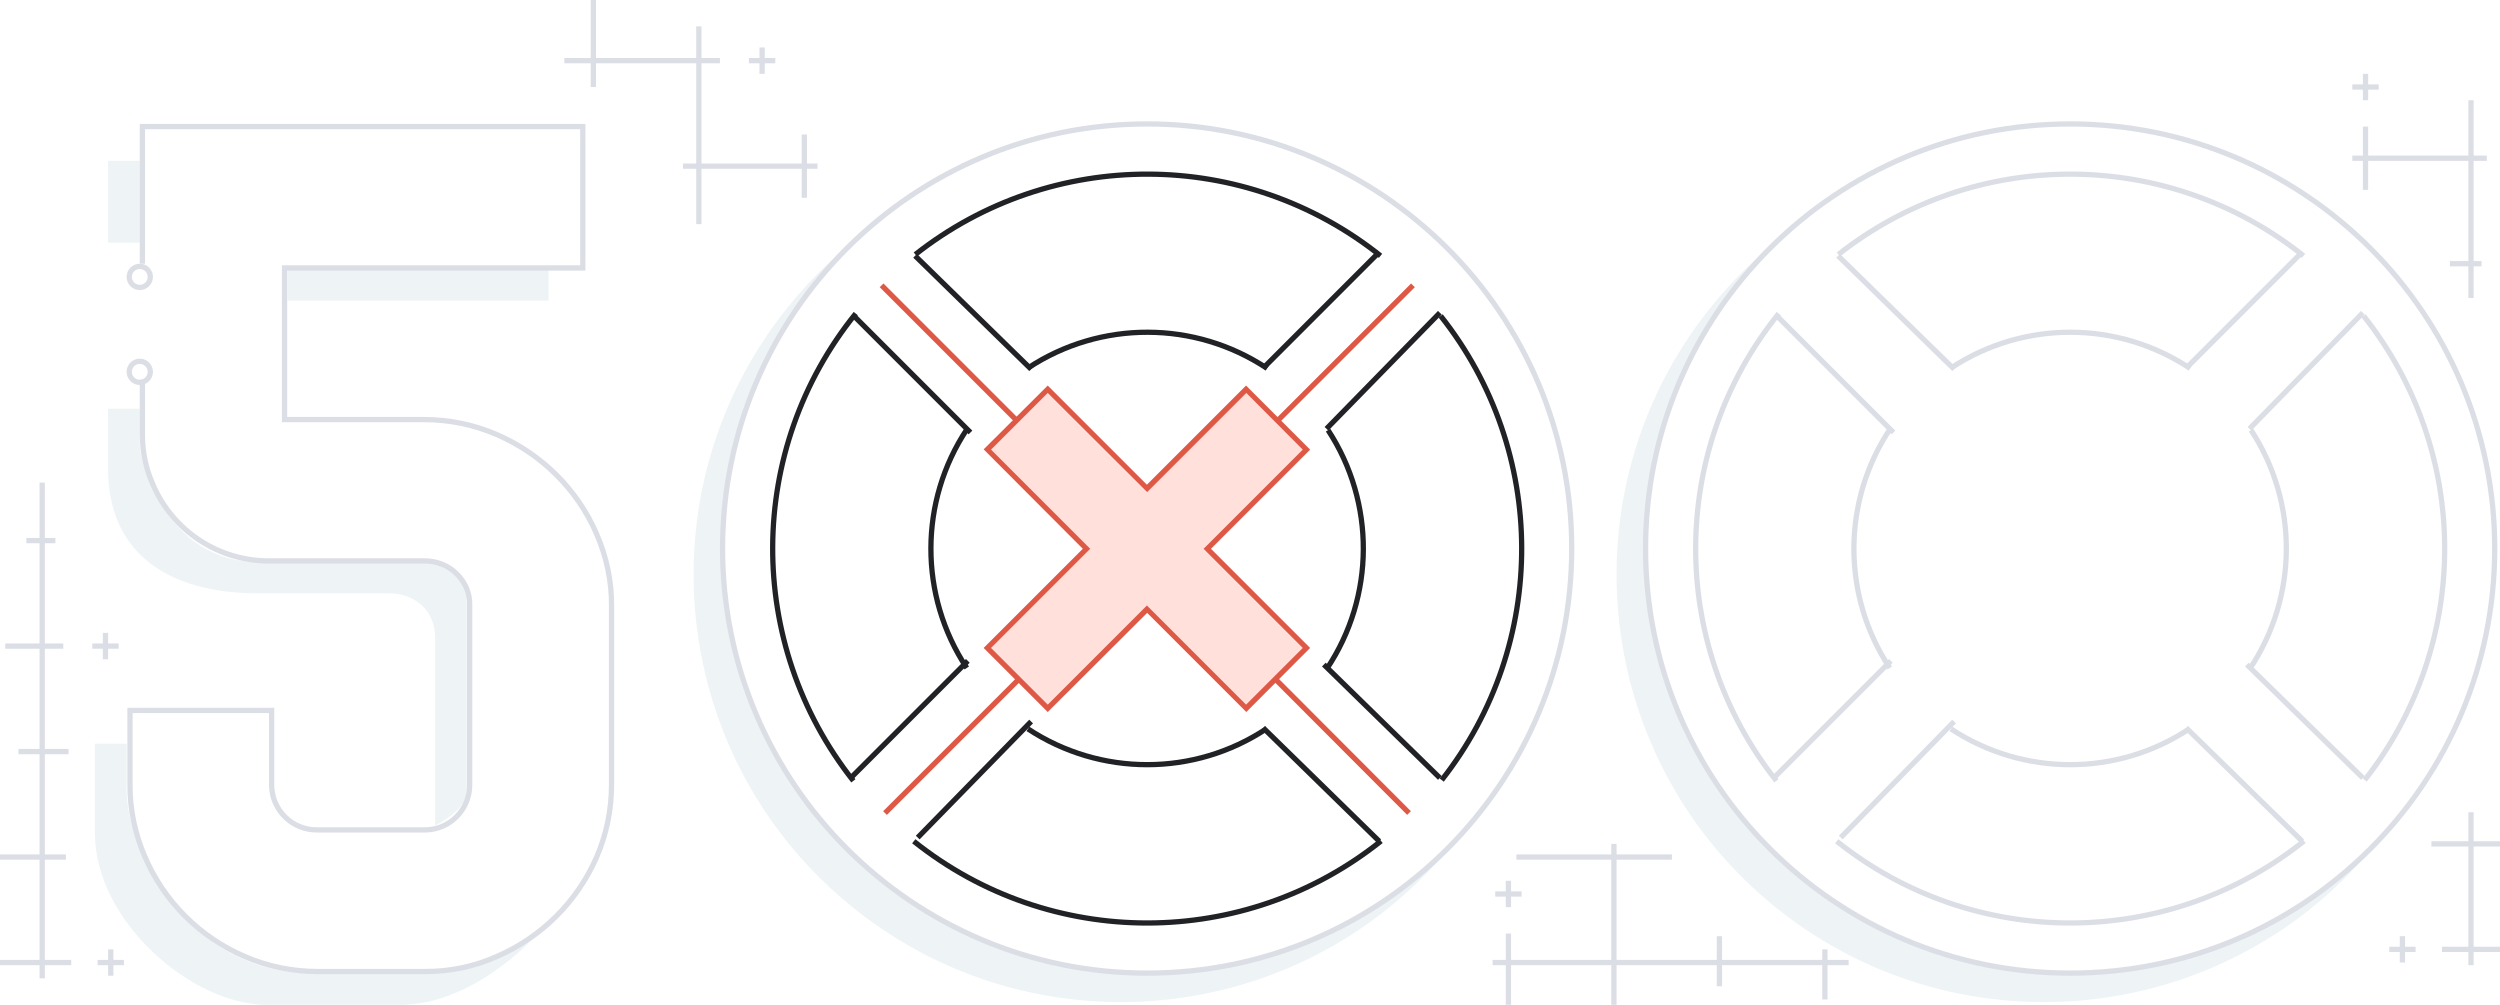
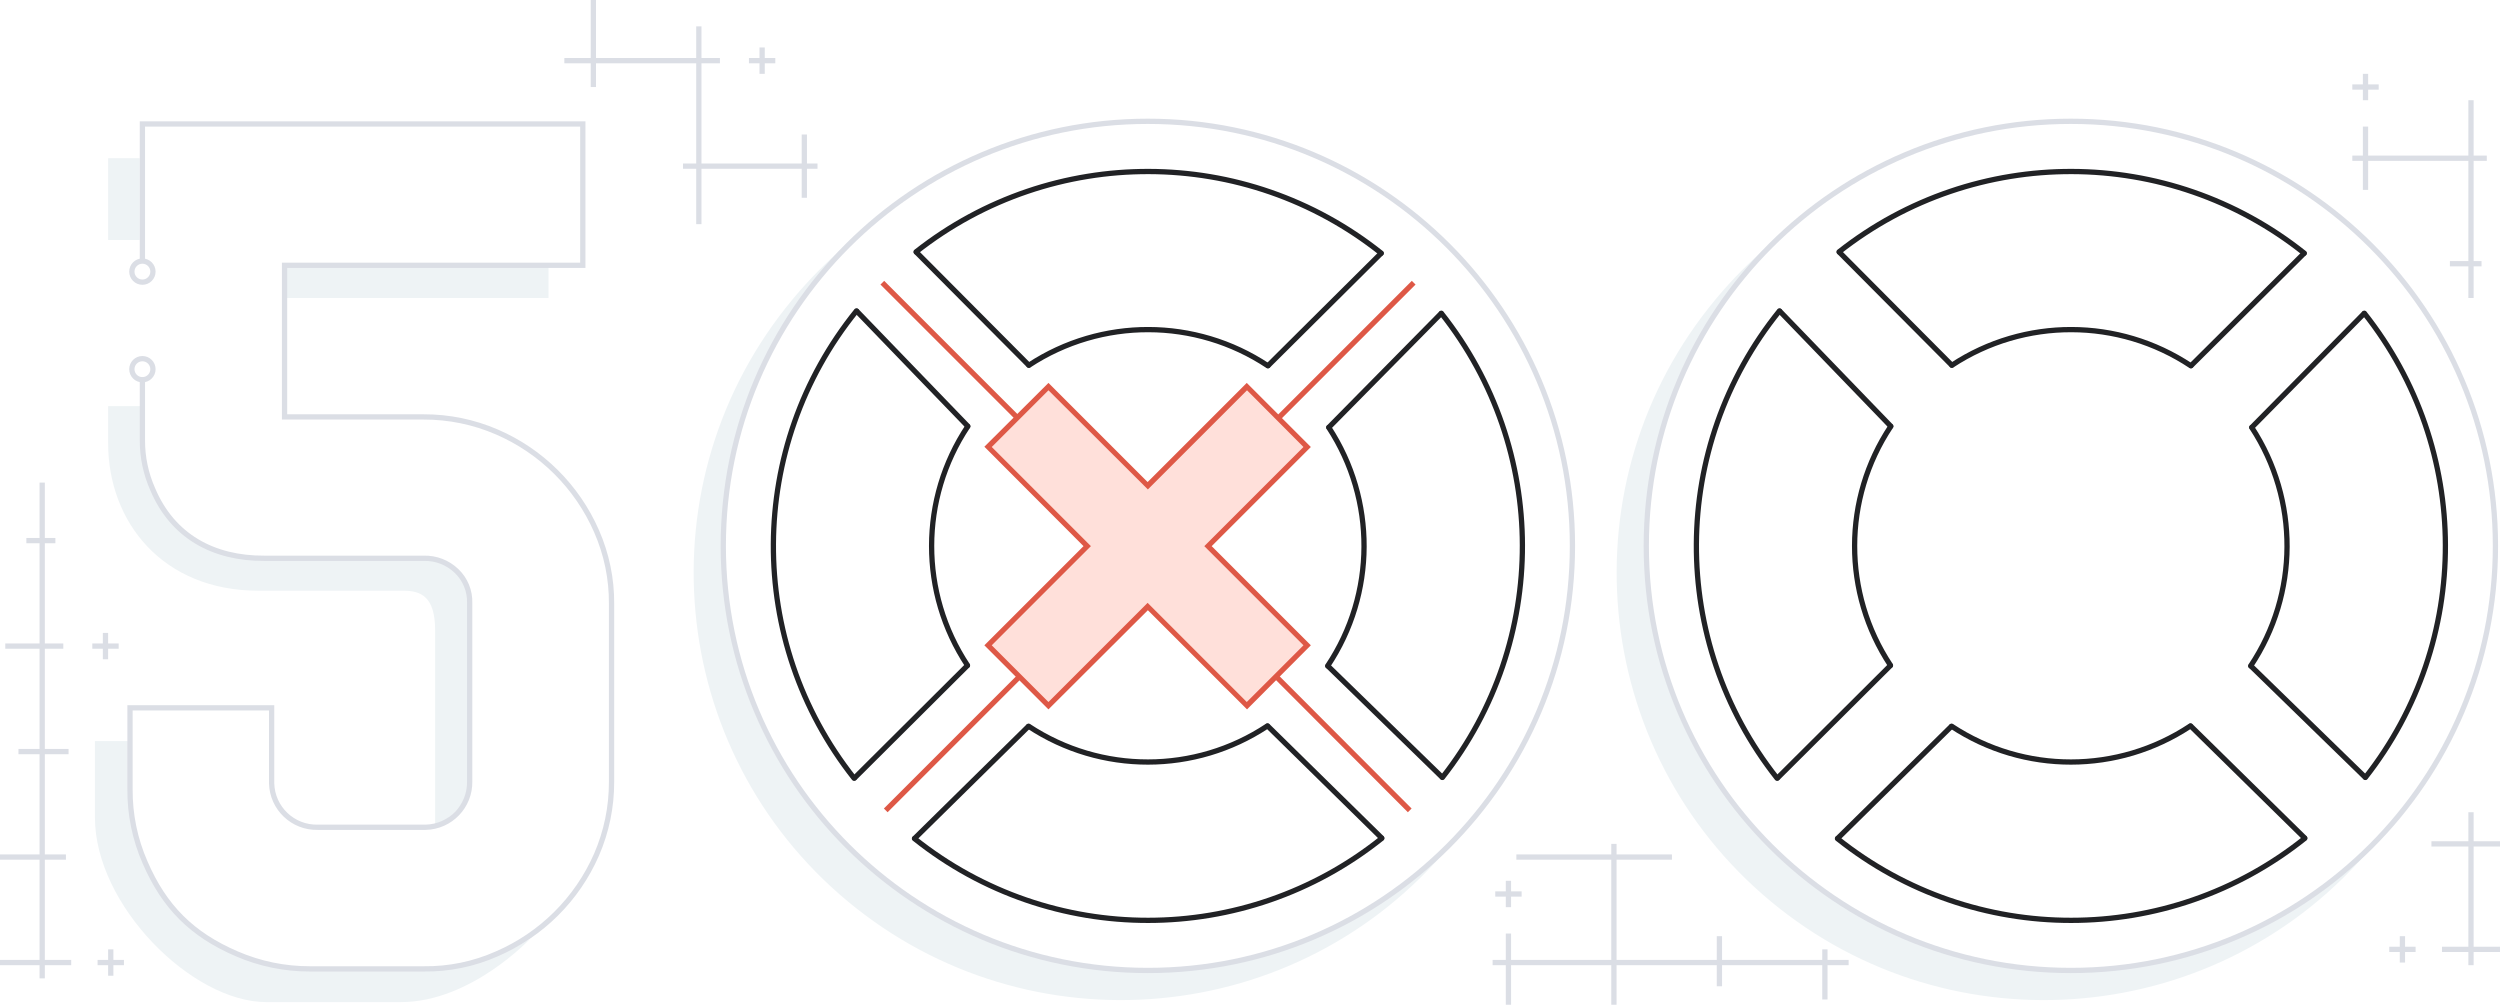
- <svg xmlns="http://www.w3.org/2000/svg" version="1.1" id="Слой_1" x="0" y="0" viewBox="0 0 948 381" xml:space="preserve">
-   <style>.st0{fill:#eef3f5}.st1{stroke:#dbdee5;stroke-width:2}.st1,.st2{fill:none}.st3,.st6{fill:none;stroke:#de5846;stroke-width:2}.st6{stroke:#212225}.st7{fill:#dbdee5}</style>
-   <g id="_500" transform="translate(-430 -224)">
-     <g id="_5">
-       <path id="Фигура_860" class="st0" d="M531 605c-28.2 0-65-31.7-65-65v-34h12v17c0 25.2 24.3 70 70 70h44c21.1 0 39-12 39-12s-22.4 24-49 24h-51zm64-139c0-12.7-10.3-17-17-17h-50c-36.2 0-57-16.9-57-47v-23h12v14c0 7.2 11.2 44 44 44h60c12 0 20 5.4 20 16v71c0 7.4-12 13-12 13v-71zm-56-128v-12h99v12h-99zm-68-22v-31h12v31h-12z" />
-       <path id="_5_копия" class="st1" d="M484 368v21c0 6.4 1.3 12.7 3.9 18.5 7.5 17.8 25 29.3 44.3 29.2h58.5c4.6-.1 9.1 1.6 12.4 4.8 3.3 3.2 5.2 7.6 5 12.2v67.6c.2 9.5-7.4 17.3-16.8 17.4h-40.8c-9.5.2-17.3-7.3-17.5-16.8v-28.5h-53.7v27.9c-.1 9.5 1.9 19 5.7 27.7 7.3 16.9 20.8 30.4 37.8 37.7 8.7 3.8 18.2 5.7 27.7 5.7h40.2c9.5.1 19-1.8 27.7-5.7a72.69 72.69 0 0037.8-37.6c3.8-8.7 5.7-18.1 5.7-27.6V454c.1-9.5-1.9-18.9-5.7-27.6-7.3-16.9-20.9-30.3-37.8-37.6-8.7-3.8-18.2-5.7-27.7-5.7h-52.8v-57.5H651V272H484v52" />
-       <g id="Эллипс_862" transform="translate(478 324)">
-         <circle class="st2" cx="5" cy="5" r="5" />
-         <circle class="st1" cx="5" cy="5" r="4" />
-       </g>
-       <g id="Эллипс_862_копия" transform="translate(478 360)">
-         <circle class="st2" cx="5" cy="5" r="5" />
-         <circle class="st1" cx="5" cy="5" r="4" />
-       </g>
+ <svg xmlns="http://www.w3.org/2000/svg" width="948" height="381">
+   <path d="M611 381v-15h-38v15h-2v-15h-5v-2h5v-10h2v10h38v-38h-36v-2h36v-4h2v4h21v2h-21v38h38v-9h2v9h38v-4h2v4h8v2h-8v13h-2v-13h-38v8h-2v-8h-38v15zm-40-37v-4h-4v-2h4v-4h2v4h4v2h-4v4zm365 22v-5h-10v-2h10v-38h-14v-2h14v-11h2v11h10v2h-10v38h10v2h-10v5zm-26-1v-4h-4v-2h4v-4h2v4h4v2h-4v4zm26-252v-12h-7v-2h7V61h-38v11h-2V61h-4v-2h4V48h2v11h38V38h2v21h5v2h-5v38h3v2h-3v12zm-40-75v-4h-4v-2h4v-4h2v4h4v2h-4v4zM15 371v-5H0v-2h15v-38H0v-2h15v-38H7v-2h8v-38H2v-2h13v-38h-5v-2h5v-21h2v21h4v2h-4v38h7v2h-7v38h9v2h-9v38h8v2h-8v38h10v2H17v5zm26-1v-4h-4v-2h4v-4h2v4h4v2h-4v4zm-2-120v-4h-4v-2h4v-4h2v4h4v2h-4v4zM264 85V64h-5v-2h5V24h-38v9h-2v-9h-10v-2h10V0h2v22h38V10h2v12h7v2h-7v38h38V51h2v11h4v2h-4v11h-2V64h-38v21zm24-57v-4h-4v-2h4v-4h2v4h4v2h-4v4z" fill="#dbdee5" />
+   <path d="M101 380c-28.2 0-65-36.7-65-70v-29h13l.607 20.828C49.607 329.405 72.3 368 118 368h44c21.1 0 39-12 39-12s-22.4 24-49 24zm64-141c0-12.7-5.3-15-12-15H98c-36.2 0-57-25.9-57-56v-14h13v14c0 10.631 10.2 44 43 44h60c12 0 21 5.3 21 15.9l-.082 70.248C177.918 305.548 165 314 165 314zm-57-126v-12h100v12zM41 91V60h12v31z" fill="#eef3f5" />
+   <path d="M54 143v24a45.163 45.163 0 003.9 18.5c7.5 17.8 23 26.3 42.3 26.2h60.5a17.281 17.281 0 0112.4 4.8 16.079 16.079 0 015 12.2v67.6a17.075 17.075 0 01-16.7 17.4h-40.9A17.1 17.1 0 01103 297v-28.6H49.3v30.9A67.709 67.709 0 0055 327c7.3 16.9 17.8 27.4 34.8 34.7a69.38 69.38 0 0027.7 5.7h43.2a66.12 66.12 0 0027.7-5.7 72.689 72.689 0 0037.8-37.6 68.905 68.905 0 005.7-27.6V229a67.247 67.247 0 00-5.7-27.6 72.69 72.69 0 00-37.8-37.6 69.38 69.38 0 00-27.7-5.7h-52.8v-57.5H221V47H54v52" fill="none" stroke="#dbdee5" stroke-width="2" />
+   <g transform="translate(48 99)" fill="none">
+     <circle cx="5" cy="5" r="5" />
+     <circle cx="4" cy="4" r="4" transform="translate(2)" stroke="#dbdee5" stroke-width="2" />
+   </g>
+   <g transform="translate(48 135)" fill="none">
+     <circle cx="5" cy="5" r="5" />
+     <circle cx="4" cy="4" r="4" transform="translate(2 1)" stroke="#dbdee5" stroke-width="2" />
+   </g>
+   <path d="M274.27 209c0 103.8 91.1 159 161 159 30.3 0 83.7-13.3 114.4-47.2-57.2 68.8-159.3 78.2-228.2 21-68.8-57.2-78.2-159.3-21-228.2.2-.2.3-.4.5-.6a164.931 164.931 0 0119.5-19.7c-7.2 7.9-46.2 46.1-46.2 115.7z" fill="#eef3f5" />
+   <g transform="translate(273.27 45)" fill="none">
+     <circle cx="162" cy="162" r="162" />
+     <circle cx="161" cy="161" r="161" transform="translate(1 1)" stroke="#dbdee5" stroke-width="2" />
+   </g>
+   <path d="M536.07 107.2l-51.2 51.2m-98.3 98.2l-50.7 50.7m198.7 0l-50.3-50.4m-98.2-98.2l-51.5-51.5" fill="none" stroke="#de5846" stroke-width="2" />
+   <path d="M472.87 267.6l-36.9-36.9-.7-.7-.7.7-36.9 36.9-22.9-22.9 36.9-36.9.7-.7-.7-.7-36.9-36.9 22.9-22.9 36.9 36.9.7.7.7-.7 36.9-36.9 22.9 22.9-36.9 36.9-.7.7.7.7 36.9 36.9z" fill="#ffe0da" />
+   <path d="M397.57 148l-21.5 21.5 36.2 36.2 1.4 1.4-1.4 1.4-36.2 36.2 21.5 21.5 36.2-36.2 1.4-1.4 1.4 1.4 36.2 36.2 21.5-21.5-36.2-36.2-1.4-1.4 1.4-1.4 36.2-36.2-21.4-21.5-36.2 36.2-1.4 1.4-1.4-1.4-36.3-36.2m0-2.8l37.6 37.6 37.6-37.6 24.3 24.3-37.6 37.6 37.6 37.6-24.2 24.3-37.6-37.6-37.7 37.6-24.3-24.3 37.6-37.6-37.6-37.7z" fill="#de5846" />
+   <g data-name="Сгруппировать 893" fill="none" stroke="#212225" stroke-linecap="round" stroke-width="2">
+     <path d="M546.57 118.8a142.11 142.11 0 01.4 176m-23 23.1a141.933 141.933 0 01-177.2.1m-22.9-22.9a141.935 141.935 0 01.9-177.2m22.6-22.4a142 142 0 01176.4.5m-19.9 66.1a82.038 82.038 0 01-.4 90.4m-22.9 22.8a82.015 82.015 0 01-90.5.1m-23.2-23.1a81.993 81.993 0 01.1-90.6m23.2-23.2a82.181 82.181 0 0190.6.2" />
+     <path data-name="Контур 690" d="M503.899 162.039l42.563-43.163" />
+     <path data-name="Контур 694" d="M503.561 252.58l43.234 42.081" />
+     <path data-name="Контур 693" d="M366.975 161.612l-42.043-43.572" />
+     <path data-name="Контур 697" d="M366.831 252.392l-42.762 42.59" />
+     <path data-name="Контур 691" d="M480.87 138.636l42.816-42.555" />
+     <path data-name="Контур 695" d="M480.709 275.309l43.225 42.459" />
+     <path data-name="Контур 692" d="M390.096 138.468l-42.6-42.822" />
+     <path data-name="Контур 696" d="M389.928 275.479l-43.041 42.383" />
+   </g>
+   <g data-name="Группа_89_копия_2">
+     <path data-name="Эллипс_634" d="M624.27 209c0 103.8 91.1 159 161 159 30.3 0 83.7-13.3 114.4-47.2-57.2 68.8-159.3 78.2-228.2 21-68.8-57.2-78.2-159.3-21-228.2.2-.2.3-.4.5-.6a164.931 164.931 0 0119.5-19.7c-7.2 7.9-46.2 46.1-46.2 115.7z" fill="#eef3f5" />
+     <g data-name="Эллипс_634_копия_3" transform="translate(623.27 45)" fill="none">
+       <circle data-name="Эллипс_67" cx="162" cy="162" r="162" />
+       <circle data-name="Эллипс_68" cx="161" cy="161" r="161" transform="translate(1 1)" stroke="#dbdee5" stroke-width="2" />
    </g>
-     <g id="Группа_89">
-       <path id="Эллипс_634" class="st0" d="M704 434c0 103.8 91.1 159 161 159 30.3 0 83.7-13.3 114.4-47.2-57.3 68.7-159.5 77.9-228.2 20.5s-77.9-159.5-20.5-228.2c5.9-7.1 12.5-13.7 19.5-19.7-7.2 7.8-46.2 46-46.2 115.6z" />
-       <g id="Эллипс_634_копия_3" transform="translate(703 270)">
-         <circle class="st2" cx="162" cy="162" r="162" />
-         <circle class="st1" cx="162" cy="162" r="161" />
-       </g>
-       <g id="Группа_88">
-         <path id="Фигура_639" class="st3" d="M965.8 332.2l-51.2 51.2m-98.3 98.2l-50.7 50.7" />
-         <path id="Фигура_639_копия" class="st3" d="M964.3 532.3L914 481.9m-98.2-98.2l-51.5-51.5" />
-         <g id="Фигура_643">
-           <path d="M902.6 492.6l-36.9-36.9-.7-.7-.7.7-36.9 36.9-22.9-22.9 36.9-36.9.7-.7-.7-.7-36.9-36.9 22.9-22.9 36.9 36.9.7.7.7-.7 36.9-36.9 22.9 22.9-36.9 36.9-.7.7.7.7 36.9 36.9-22.9 22.9z" fill="#ffe0da" />
-           <path d="M827.3 373l-21.5 21.5 36.2 36.2 1.4 1.4-1.4 1.4-36.2 36.2 21.5 21.5 36.2-36.2 1.4-1.4 1.4 1.4 36.2 36.2 21.5-21.5-36.2-36.2-1.4-1.4 1.4-1.4 36.2-36.2-21.4-21.5-36.2 36.2-1.4 1.4-1.4-1.4-36.3-36.2m0-2.8l37.6 37.6 37.6-37.6 24.3 24.3-37.6 37.6 37.6 37.6-24.2 24.3-37.6-37.6-37.7 37.6-24.3-24.3 37.6-37.6-37.6-37.7 24.3-24.2z" fill="#de5846" />
-         </g>
-       </g>
-       <path id="Эллипс_634_копия_2" class="st6" d="M976.3 343.8c40.8 51.5 41 124.3.4 176m-23 23.1c-51.8 41.4-125.4 41.5-177.2.1m-22.9-22.9c-41.1-52-40.8-125.6.9-177.2m22.6-22.4c51.8-40.8 124.9-40.6 176.4.5" />
-       <path id="Эллипс_634_копия" class="st6" d="M933.6 387.1c18 27.5 17.8 63.1-.4 90.4m-22.9 22.8c-27.4 18.2-63 18.2-90.5.1m-23.2-23.1c-18.2-27.5-18.1-63.2.1-90.6m23.2-23.2c27.5-18.1 63.2-18 90.6.2" />
-       <path id="Фигура_642" class="st6" d="M953 543l-44-43" />
-       <path id="Фигура_642_копия" class="st6" d="M976 519l-44-43" />
-       <path id="Фигура_642_копия_2" class="st6" d="M798 388l-44-44" />
-       <path id="Фигура_642_копия_2-2" class="st6" d="M821 364l-44-43" />
-       <path id="Фигура_642_копия_3" class="st6" d="M753 518.6l44-44" />
-       <path id="Фигура_642_копия_3-2" class="st6" d="M778 541.6l43-44" />
-       <path id="Фигура_642_копия_3-3" class="st6" d="M909 363.6l44-44" />
-       <path id="Фигура_642_копия_3-4" class="st6" d="M933 386.6l43-44" />
-     </g>
-     <g id="Группа_89_копия">
-       <path id="Эллипс_634-2" class="st0" d="M1054 434c0 103.8 91.1 159 161 159 30.3 0 83.7-13.3 114.4-47.2-57.3 68.7-159.5 77.9-228.2 20.5-68.7-57.3-77.9-159.5-20.5-228.2 5.9-7.1 12.5-13.7 19.5-19.7-7.2 7.8-46.2 46-46.2 115.6z" />
-       <g id="Эллипс_634_копия_3-2" transform="translate(1053 270)">
-         <circle class="st2" cx="162" cy="162" r="162" />
-         <circle class="st1" cx="162" cy="162" r="161" />
-       </g>
-       <path id="Эллипс_634_копия_2-2" class="st1" d="M1326.3 343.8c40.8 51.5 41 124.3.4 176m-23 23.1c-51.8 41.4-125.4 41.5-177.2.1m-22.9-22.9c-41.1-52-40.8-125.6.9-177.2m22.6-22.4c51.8-40.8 124.9-40.6 176.4.5" />
-       <path id="Эллипс_634_копия-2" class="st1" d="M1283.6 387.1c18 27.5 17.8 63.1-.4 90.4m-22.9 22.8c-27.4 18.2-63 18.2-90.5.1m-23.2-23.1c-18.2-27.5-18.1-63.2.1-90.6m23.2-23.2c27.5-18.1 63.2-18 90.6.2" />
-       <path id="Фигура_642-2" class="st1" d="M1303 543l-44-43" />
-       <path id="Фигура_642_копия-2" class="st1" d="M1326 519l-44-43" />
-       <path id="Фигура_642_копия_2-3" class="st1" d="M1148 388l-44-44" />
-       <path id="Фигура_642_копия_2-4" class="st1" d="M1171 364l-44-43" />
-       <path id="Фигура_642_копия_3-5" class="st1" d="M1103 518.6l44-44" />
-       <path id="Фигура_642_копия_3-6" class="st1" d="M1128 541.6l43-44" />
-       <path id="Фигура_642_копия_3-7" class="st1" d="M1259 363.6l44-44" />
-       <path id="Фигура_642_копия_3-8" class="st1" d="M1283 386.6l43-44" />
-     </g>
-     <g id="шьфп_копия_7">
-       <path id="Прямоугольник_1_копия_15" class="st7" d="M1041 605v-15h-38v15h-2v-15h-5v-2h5v-10h2v10h38v-38h-36v-2h36v-4h2v4h21v2h-21v38h38v-9h2v9h38v-4h2v4h8v2h-8v13h-2v-13h-38v8h-2v-8h-38v15h-2zm-40-37v-4h-4v-2h4v-4h2v4h4v2h-4v4h-2z" />
-       <path id="Прямоугольник_1_копия_17" class="st7" d="M1366 590v-5h-10v-2h10v-38h-14v-2h14v-11h2v11h10v2h-10v38h10v2h-10v5h-2zm-26-1v-4h-4v-2h4v-4h2v4h4v2h-4v4h-2z" />
-       <path id="Прямоугольник_1_копия_30" class="st7" d="M1366 337v-12h-7v-2h7v-38h-38v11h-2v-11h-4v-2h4v-11h2v11h38v-21h2v21h5v2h-5v38h3v2h-3v12h-2zm-40-75v-4h-4v-2h4v-4h2v4h4v2h-4v4h-2z" />
-       <path id="Прямоугольник_1_копия_16" class="st7" d="M445 595v-5h-15v-2h15v-38h-15v-2h15v-38h-8v-2h8v-38h-13v-2h13v-38h-5v-2h5v-21h2v21h4v2h-4v38h7v2h-7v38h9v2h-9v38h8v2h-8v38h10v2h-10v5h-2zm26-1v-4h-4v-2h4v-4h2v4h4v2h-4v4h-2zm-2-120v-4h-4v-2h4v-4h2v4h4v2h-4v4h-2z" />
-       <path id="Прямоугольник_1_копия_22" class="st7" d="M694 309v-21h-5v-2h5v-38h-38v9h-2v-9h-10v-2h10v-22h2v22h38v-12h2v12h7v2h-7v38h38v-11h2v11h4v2h-4v11h-2v-11h-38v21h-2zm24-57v-4h-4v-2h4v-4h2v4h4v2h-4v4h-2z" />
+     <g data-name="Сгруппировать 893" fill="none" stroke="#212225" stroke-linecap="round" stroke-width="2">
+       <path data-name="Эллипс_634_копия_2" d="M896.57 118.8a142.11 142.11 0 01.4 176m-23 23.1a141.933 141.933 0 01-177.2.1m-22.9-22.9a141.935 141.935 0 01.9-177.2m22.6-22.4a142 142 0 01176.4.5" />
+       <path data-name="Эллипс_634_копия" d="M853.87 162.1a82.038 82.038 0 01-.4 90.4m-22.9 22.8a82.015 82.015 0 01-90.5.1m-23.2-23.1a81.993 81.993 0 01.1-90.6m23.2-23.2a82.181 82.181 0 0190.6.2" />
+       <path data-name="Контур 690" d="M853.899 162.039l42.563-43.163" />
+       <path data-name="Контур 694" d="M853.561 252.58l43.234 42.081" />
+       <path data-name="Контур 693" d="M716.975 161.612l-42.043-43.572" />
+       <path data-name="Контур 697" d="M716.831 252.392l-42.762 42.59" />
+       <path data-name="Контур 691" d="M830.87 138.636l42.816-42.555" />
+       <path data-name="Контур 695" d="M830.709 275.309l43.225 42.459" />
+       <path data-name="Контур 692" d="M740.096 138.468l-42.6-42.822" />
+       <path data-name="Контур 696" d="M739.928 275.479l-43.041 42.383" />
    </g>
  </g>
</svg>
